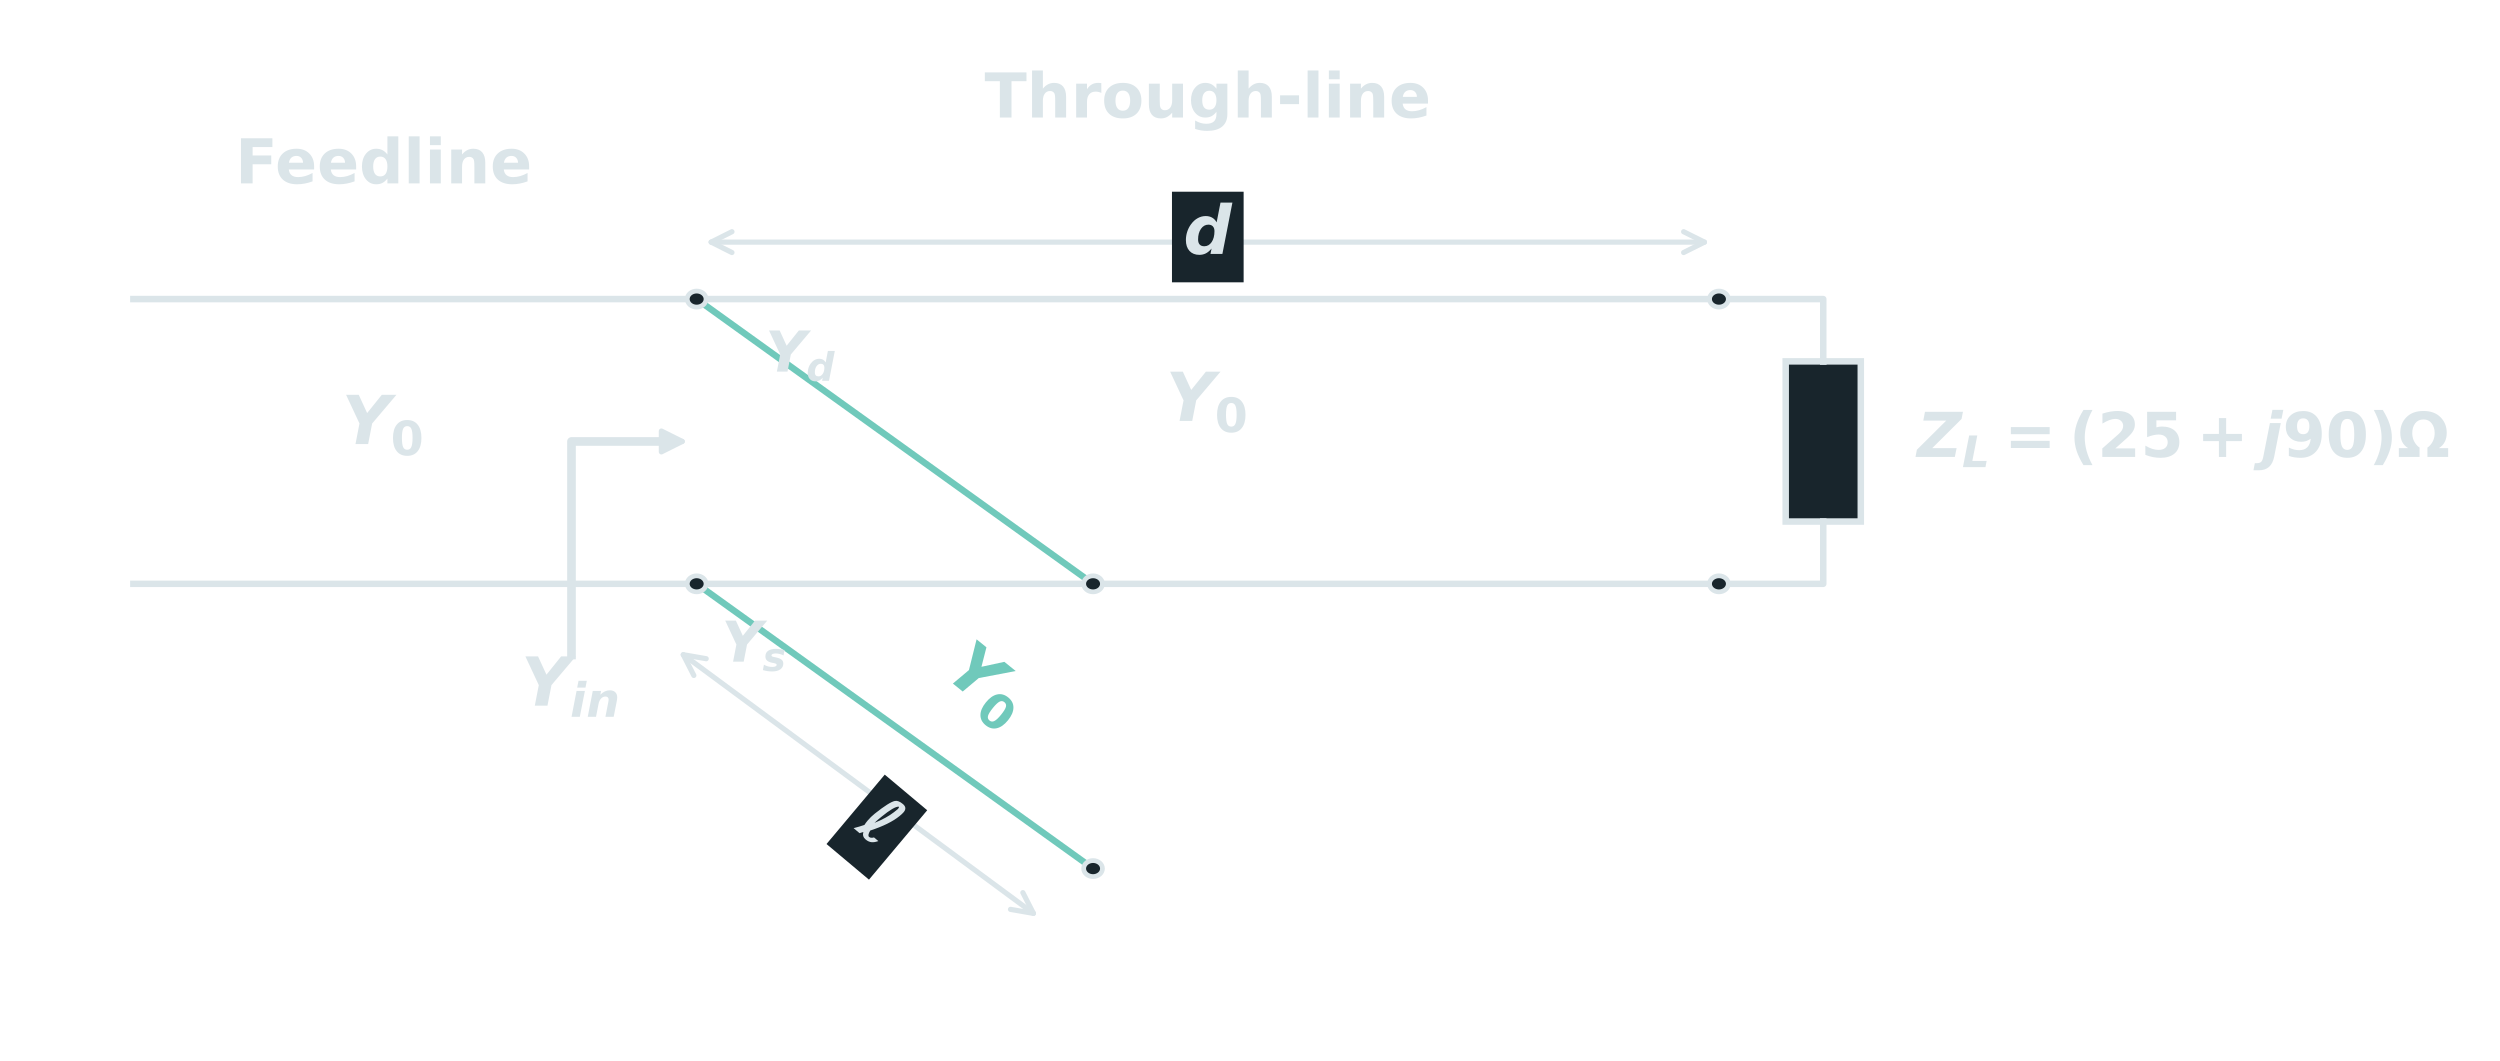
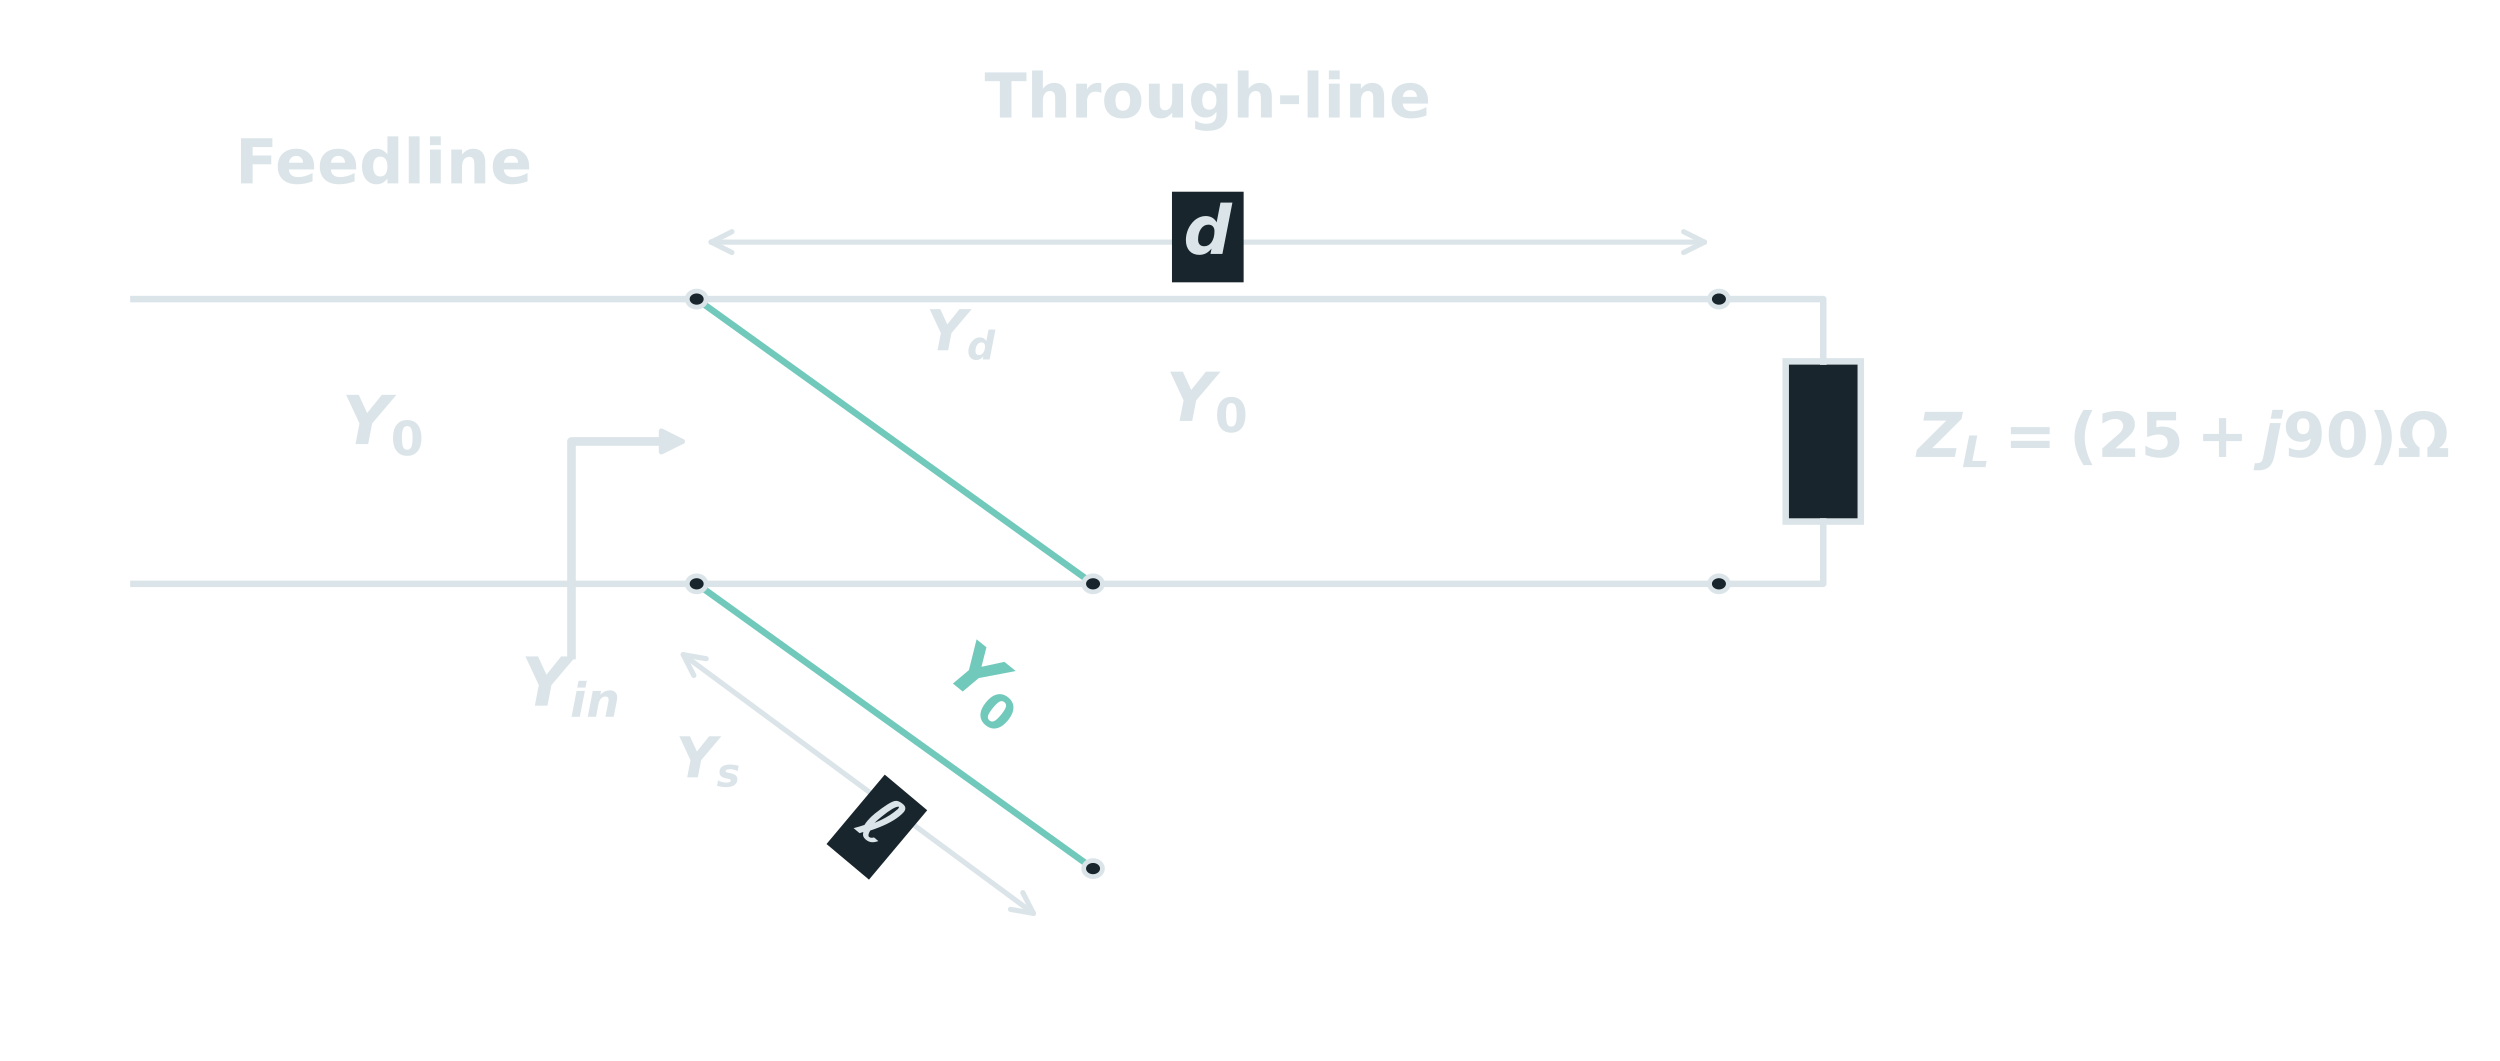
<svg xmlns="http://www.w3.org/2000/svg" width="576.884pt" height="244.8pt" viewBox="0 0 576.884 244.8" version="1.1">
  <defs>
    <style type="text/css">*{stroke-linejoin: round; stroke-linecap: butt}</style>
  </defs>
  <g id="figure_1">
    <g id="patch_1">
      <path d="M 0 244.8  L 576.884 244.8  L 576.884 0  L 0 0  L 0 244.8  z " style="fill: none" />
    </g>
    <g id="axes_1">
      <g id="patch_2">
        <path d="M 412.055 120.347  L 429.385 120.347  L 429.385 83.387  L 412.055 83.387  z " clip-path="url(#pa565c53cc6)" style="fill: #18252c; stroke: #dbe5e9; stroke-width: 1.5; stroke-linejoin: miter" />
      </g>
      <g id="patch_3">
        <path d="M 133.872 101.867  Q 146.316 101.867 157.417 101.867  " clip-path="url(#pa565c53cc6)" style="fill: none; stroke: #dbe5e9; stroke-width: 1.2; stroke-linecap: round" />
        <path d="M 152.617 99.467  L 157.417 101.867  L 152.617 104.267  z " clip-path="url(#pa565c53cc6)" style="fill: #dbe5e9; stroke: #dbe5e9; stroke-width: 1.2; stroke-linecap: round" />
      </g>
      <g id="patch_4">
        <path d="M 164.097 55.872  Q 278.701 55.872 393.306 55.872  " clip-path="url(#pa565c53cc6)" style="fill: none; stroke: #dbe5e9; stroke-width: 1.2; stroke-linecap: round" />
        <path d="M 168.897 58.272  L 164.097 55.872  L 168.897 53.472  " clip-path="url(#pa565c53cc6)" style="fill: none; stroke: #dbe5e9; stroke-width: 1.2; stroke-linecap: round" />
        <path d="M 388.506 53.472  L 393.306 55.872  L 388.506 58.272  " clip-path="url(#pa565c53cc6)" style="fill: none; stroke: #dbe5e9; stroke-width: 1.2; stroke-linecap: round" />
      </g>
      <g id="patch_5">
        <path d="M 157.667 151.077  Q 198.067 180.92 238.466 210.762  " clip-path="url(#pa565c53cc6)" style="fill: none; stroke: #dbe5e9; stroke-width: 1.2; stroke-linecap: round" />
        <path d="M 160.102 155.86  L 157.667 151.077  L 162.954 151.999  " clip-path="url(#pa565c53cc6)" style="fill: none; stroke: #dbe5e9; stroke-width: 1.2; stroke-linecap: round" />
        <path d="M 236.032 205.98  L 238.466 210.762  L 233.18 209.84  " clip-path="url(#pa565c53cc6)" style="fill: none; stroke: #dbe5e9; stroke-width: 1.2; stroke-linecap: round" />
      </g>
      <g id="line2d_1">
        <path d="M 30.776 69.013  L 396.649 69.013  " clip-path="url(#pa565c53cc6)" style="fill: none; stroke: #dbe5e9; stroke-width: 1.5; stroke-linecap: square" />
      </g>
      <g id="line2d_2">
        <path d="M 30.776 134.72  L 396.649 134.72  " clip-path="url(#pa565c53cc6)" style="fill: none; stroke: #dbe5e9; stroke-width: 1.5; stroke-linecap: square" />
      </g>
      <g id="line2d_3">
        <path d="M 396.649 69.013  L 420.72 69.013  L 420.72 83.387  " clip-path="url(#pa565c53cc6)" style="fill: none; stroke: #dbe5e9; stroke-width: 1.5; stroke-linecap: square" />
      </g>
      <g id="line2d_4">
        <path d="M 420.72 83.387  L 420.72 83.387  " clip-path="url(#pa565c53cc6)" style="fill: none; stroke: #dbe5e9; stroke-width: 1.5; stroke-linecap: square" />
      </g>
      <g id="line2d_5">
        <path d="M 420.72 120.347  L 420.72 134.72  L 396.649 134.72  " clip-path="url(#pa565c53cc6)" style="fill: none; stroke: #dbe5e9; stroke-width: 1.5; stroke-linecap: square" />
      </g>
      <g id="line2d_6">
        <path d="M 160.758 69.013  L 252.226 134.72  " clip-path="url(#pa565c53cc6)" style="fill: none; stroke: #70c9bb; stroke-width: 1.5; stroke-linecap: square" />
      </g>
      <g id="line2d_7">
        <path d="M 160.758 134.72  L 252.226 200.427  " clip-path="url(#pa565c53cc6)" style="fill: none; stroke: #70c9bb; stroke-width: 1.5; stroke-linecap: square" />
      </g>
      <g id="line2d_8">
        <path d="M 131.873 151.147  L 131.873 101.867  L 153.536 101.867  " clip-path="url(#pa565c53cc6)" style="fill: none; stroke: #dbe5e9; stroke-width: 2; stroke-linecap: square" />
      </g>
      <g id="patch_6">
        <path d="M 160.758 70.861  C 161.332 70.861 161.883 70.667 162.289 70.32  C 162.696 69.974 162.924 69.503 162.924 69.013  C 162.924 68.523 162.696 68.053 162.289 67.707  C 161.883 67.36 161.332 67.165 160.758 67.165  C 160.183 67.165 159.632 67.36 159.226 67.707  C 158.82 68.053 158.591 68.523 158.591 69.013  C 158.591 69.503 158.82 69.974 159.226 70.32  C 159.632 70.667 160.183 70.861 160.758 70.861  z " clip-path="url(#pa565c53cc6)" style="fill: #18252c; stroke: #dbe5e9; stroke-width: 1.1; stroke-linejoin: miter" />
      </g>
      <g id="patch_7">
        <path d="M 160.758 136.568  C 161.332 136.568 161.883 136.373 162.289 136.027  C 162.696 135.68 162.924 135.21 162.924 134.72  C 162.924 134.23 162.696 133.76 162.289 133.413  C 161.883 133.067 161.332 132.872 160.758 132.872  C 160.183 132.872 159.632 133.067 159.226 133.413  C 158.82 133.76 158.591 134.23 158.591 134.72  C 158.591 135.21 158.82 135.68 159.226 136.027  C 159.632 136.373 160.183 136.568 160.758 136.568  z " clip-path="url(#pa565c53cc6)" style="fill: #18252c; stroke: #dbe5e9; stroke-width: 1.1; stroke-linejoin: miter" />
      </g>
      <g id="patch_8">
        <path d="M 396.649 70.861  C 397.224 70.861 397.775 70.667 398.181 70.32  C 398.588 69.974 398.816 69.503 398.816 69.013  C 398.816 68.523 398.588 68.053 398.181 67.707  C 397.775 67.36 397.224 67.165 396.649 67.165  C 396.075 67.165 395.524 67.36 395.118 67.707  C 394.711 68.053 394.483 68.523 394.483 69.013  C 394.483 69.503 394.711 69.974 395.118 70.32  C 395.524 70.667 396.075 70.861 396.649 70.861  z " clip-path="url(#pa565c53cc6)" style="fill: #18252c; stroke: #dbe5e9; stroke-width: 1.1; stroke-linejoin: miter" />
      </g>
      <g id="patch_9">
        <path d="M 396.649 136.568  C 397.224 136.568 397.775 136.373 398.181 136.027  C 398.588 135.68 398.816 135.21 398.816 134.72  C 398.816 134.23 398.588 133.76 398.181 133.413  C 397.775 133.067 397.224 132.872 396.649 132.872  C 396.075 132.872 395.524 133.067 395.118 133.413  C 394.711 133.76 394.483 134.23 394.483 134.72  C 394.483 135.21 394.711 135.68 395.118 136.027  C 395.524 136.373 396.075 136.568 396.649 136.568  z " clip-path="url(#pa565c53cc6)" style="fill: #18252c; stroke: #dbe5e9; stroke-width: 1.1; stroke-linejoin: miter" />
      </g>
      <g id="patch_10">
        <path d="M 252.226 136.568  C 252.8 136.568 253.351 136.373 253.758 136.027  C 254.164 135.68 254.392 135.21 254.392 134.72  C 254.392 134.23 254.164 133.76 253.758 133.413  C 253.351 133.067 252.8 132.872 252.226 132.872  C 251.651 132.872 251.1 133.067 250.694 133.413  C 250.288 133.76 250.06 134.23 250.06 134.72  C 250.06 135.21 250.288 135.68 250.694 136.027  C 251.1 136.373 251.651 136.568 252.226 136.568  z " clip-path="url(#pa565c53cc6)" style="fill: #18252c; stroke: #dbe5e9; stroke-width: 1.1; stroke-linejoin: miter" />
      </g>
      <g id="patch_11">
        <path d="M 252.226 202.275  C 252.8 202.275 253.351 202.08 253.758 201.733  C 254.164 201.387 254.392 200.917 254.392 200.427  C 254.392 199.937 254.164 199.466 253.758 199.12  C 253.351 198.773 252.8 198.579 252.226 198.579  C 251.651 198.579 251.1 198.773 250.694 199.12  C 250.288 199.466 250.06 199.937 250.06 200.427  C 250.06 200.917 250.288 201.387 250.694 201.733  C 251.1 202.08 251.651 202.275 252.226 202.275  z " clip-path="url(#pa565c53cc6)" style="fill: #18252c; stroke: #dbe5e9; stroke-width: 1.1; stroke-linejoin: miter" />
      </g>
      <g id="text_1">
        <text style="font-weight: 700; font-size: 14.3px; font-family: 'DejaVu Sans'; text-anchor: middle; fill: #dbe5e9" x="88.546" y="42.32" transform="rotate(-0 88.54588 42.32)">Feedline</text>
      </g>
      <g id="text_2">
        <text style="font-weight: 700; font-size: 14.3px; font-family: 'DejaVu Sans'; text-anchor: middle; fill: #dbe5e9" x="278.704" y="27.125" transform="rotate(-0 278.7035 27.12533)">Through-line</text>
      </g>
      <g id="text_3">
        <g style="fill: #dbe5e9" transform="translate(78.87388 103.0987)">
          <text>
            <tspan x="0" y="-0.625" style="font-style: oblique; font-weight: 700; font-size: 15.6px; font-family: 'DejaVu Sans'; fill: #dbe5e9">Y</tspan>
            <tspan x="11.292" y="1.934" style="font-weight: 700; font-size: 10.92px; font-family: 'DejaVu Sans'; fill: #dbe5e9">0</tspan>
          </text>
        </g>
      </g>
      <g id="text_4">
        <g style="fill: #dbe5e9" transform="translate(269.0315 97.76)">
          <text>
            <tspan x="0" y="-0.625" style="font-style: oblique; font-weight: 700; font-size: 15.6px; font-family: 'DejaVu Sans'; fill: #dbe5e9">Y</tspan>
            <tspan x="11.292" y="1.934" style="font-weight: 700; font-size: 10.92px; font-family: 'DejaVu Sans'; fill: #dbe5e9">0</tspan>
          </text>
        </g>
      </g>
      <g id="text_5">
        <g style="fill: #dbe5e9" transform="translate(442.3835 105.583)">
          <text>
            <tspan x="0" y="-0.141" style="font-style: oblique; font-weight: 700; font-size: 14.3px; font-family: 'DejaVu Sans'; fill: #dbe5e9">Z</tspan>
            <tspan x="79.44" y="-0.141" style="font-style: oblique; font-weight: 700; font-size: 14.3px; font-family: 'DejaVu Sans'; fill: #dbe5e9">j</tspan>
            <tspan x="10.367" y="2.203" style="font-style: oblique; font-weight: 700; font-size: 10.01px; font-family: 'DejaVu Sans'; fill: #dbe5e9">L</tspan>
            <tspan x="20.114" y="-0.141" style="font-weight: 700; font-size: 14.3px; font-family: 'DejaVu Sans'; fill: #dbe5e9">=</tspan>
            <tspan x="35.072" y="-0.141" style="font-weight: 700; font-size: 14.3px; font-family: 'DejaVu Sans'; fill: #dbe5e9">(</tspan>
            <tspan x="41.607" y="-0.141" style="font-weight: 700; font-size: 14.3px; font-family: 'DejaVu Sans'; fill: #dbe5e9">2</tspan>
            <tspan x="51.554" y="-0.141" style="font-weight: 700; font-size: 14.3px; font-family: 'DejaVu Sans'; fill: #dbe5e9">5</tspan>
            <tspan x="64.482" y="-0.141" style="font-weight: 700; font-size: 14.3px; font-family: 'DejaVu Sans'; fill: #dbe5e9">+</tspan>
            <tspan x="84.341" y="-0.141" style="font-weight: 700; font-size: 14.3px; font-family: 'DejaVu Sans'; fill: #dbe5e9">9</tspan>
            <tspan x="94.289" y="-0.141" style="font-weight: 700; font-size: 14.3px; font-family: 'DejaVu Sans'; fill: #dbe5e9">0</tspan>
            <tspan x="104.236" y="-0.141" style="font-weight: 700; font-size: 14.3px; font-family: 'DejaVu Sans'; fill: #dbe5e9">)</tspan>
            <tspan x="110.771" y="-0.141" style="font-weight: 700; font-size: 14.3px; font-family: 'DejaVu Sans'; fill: #dbe5e9">Ω</tspan>
          </text>
        </g>
      </g>
      <g id="text_6">
        <g style="fill: #70c9bb" transform="translate(217.0342 156.2349) rotate(-321)">
          <text>
            <tspan x="0" y="-0.625" style="font-style: oblique; font-weight: 700; font-size: 15.6px; font-family: 'DejaVu Sans'; fill: #70c9bb">Y</tspan>
            <tspan x="11.292" y="1.934" style="font-weight: 700; font-size: 10.92px; font-family: 'DejaVu Sans'; fill: #70c9bb">0</tspan>
          </text>
        </g>
      </g>
      <g id="text_7">
        <g style="fill: #dbe5e9" transform="translate(120.2509 163.4667)">
          <text>
            <tspan x="0" y="-0.625" style="font-style: oblique; font-weight: 700; font-size: 15.6px; font-family: 'DejaVu Sans'; fill: #dbe5e9">Y</tspan>
            <tspan x="11.292" y="1.934" style="font-style: oblique; font-weight: 700; font-size: 10.92px; font-family: 'DejaVu Sans'; fill: #dbe5e9">i</tspan>
            <tspan x="15.033" y="1.934" style="font-style: oblique; font-weight: 700; font-size: 10.92px; font-family: 'DejaVu Sans'; fill: #dbe5e9">n</tspan>
          </text>
        </g>
      </g>
      <g id="text_8">
-         <g style="fill: #dbe5e9" transform="translate(176.6442 86.26133)">
+         <g style="fill: #dbe5e9" transform="translate(213.7129 81.33333)">
          <text>
            <tspan x="0" y="-0.516" style="font-style: oblique; font-weight: 700; font-size: 13px; font-family: 'DejaVu Sans'; fill: #dbe5e9">Y</tspan>
            <tspan x="9.414" y="1.617" style="font-style: oblique; font-weight: 700; font-size: 9.1px; font-family: 'DejaVu Sans'; fill: #dbe5e9">d</tspan>
          </text>
        </g>
      </g>
      <g id="text_9">
-         <g style="fill: #dbe5e9" transform="translate(166.5346 153.2)">
+         <g style="fill: #dbe5e9" transform="translate(155.9435 179.8933)">
          <text>
            <tspan x="0" y="-0.516" style="font-style: oblique; font-weight: 700; font-size: 13px; font-family: 'DejaVu Sans'; fill: #dbe5e9">Y</tspan>
            <tspan x="9.414" y="1.617" style="font-style: oblique; font-weight: 700; font-size: 9.1px; font-family: 'DejaVu Sans'; fill: #dbe5e9">s</tspan>
          </text>
        </g>
      </g>
      <g id="text_10">
        <g id="patch_12">
          <path d="M 270.436 65.146  L 286.972 65.146  L 286.972 44.239  L 270.436 44.239  z " style="fill: #18252c" />
        </g>
        <g style="fill: #dbe5e9" transform="translate(273.0875 58.74667)">
          <text>
            <tspan x="0" y="-0.156" style="font-style: oblique; font-weight: 700; font-size: 15.6px; font-family: 'DejaVu Sans'; fill: #dbe5e9">d</tspan>
          </text>
        </g>
      </g>
      <g id="text_11">
        <g id="patch_13">
          <path d="M 190.72 194.76  L 200.519 202.983  L 213.956 186.969  L 204.157 178.747  z " style="fill: #18252c" />
        </g>
        <g style="fill: #dbe5e9" transform="translate(196.8654 191.5623) rotate(-320)">
          <text>
            <tspan x="0" y="-0.422" style="font-style: oblique; font-weight: 700; font-size: 15.6px; font-family: 'DejaVu Sans'; fill: #dbe5e9">ℓ</tspan>
          </text>
        </g>
      </g>
    </g>
  </g>
  <defs>
    <clipPath id="pa565c53cc6">
      <rect x="11.52" y="11.52" width="491.04" height="221.76" />
    </clipPath>
  </defs>
</svg>
